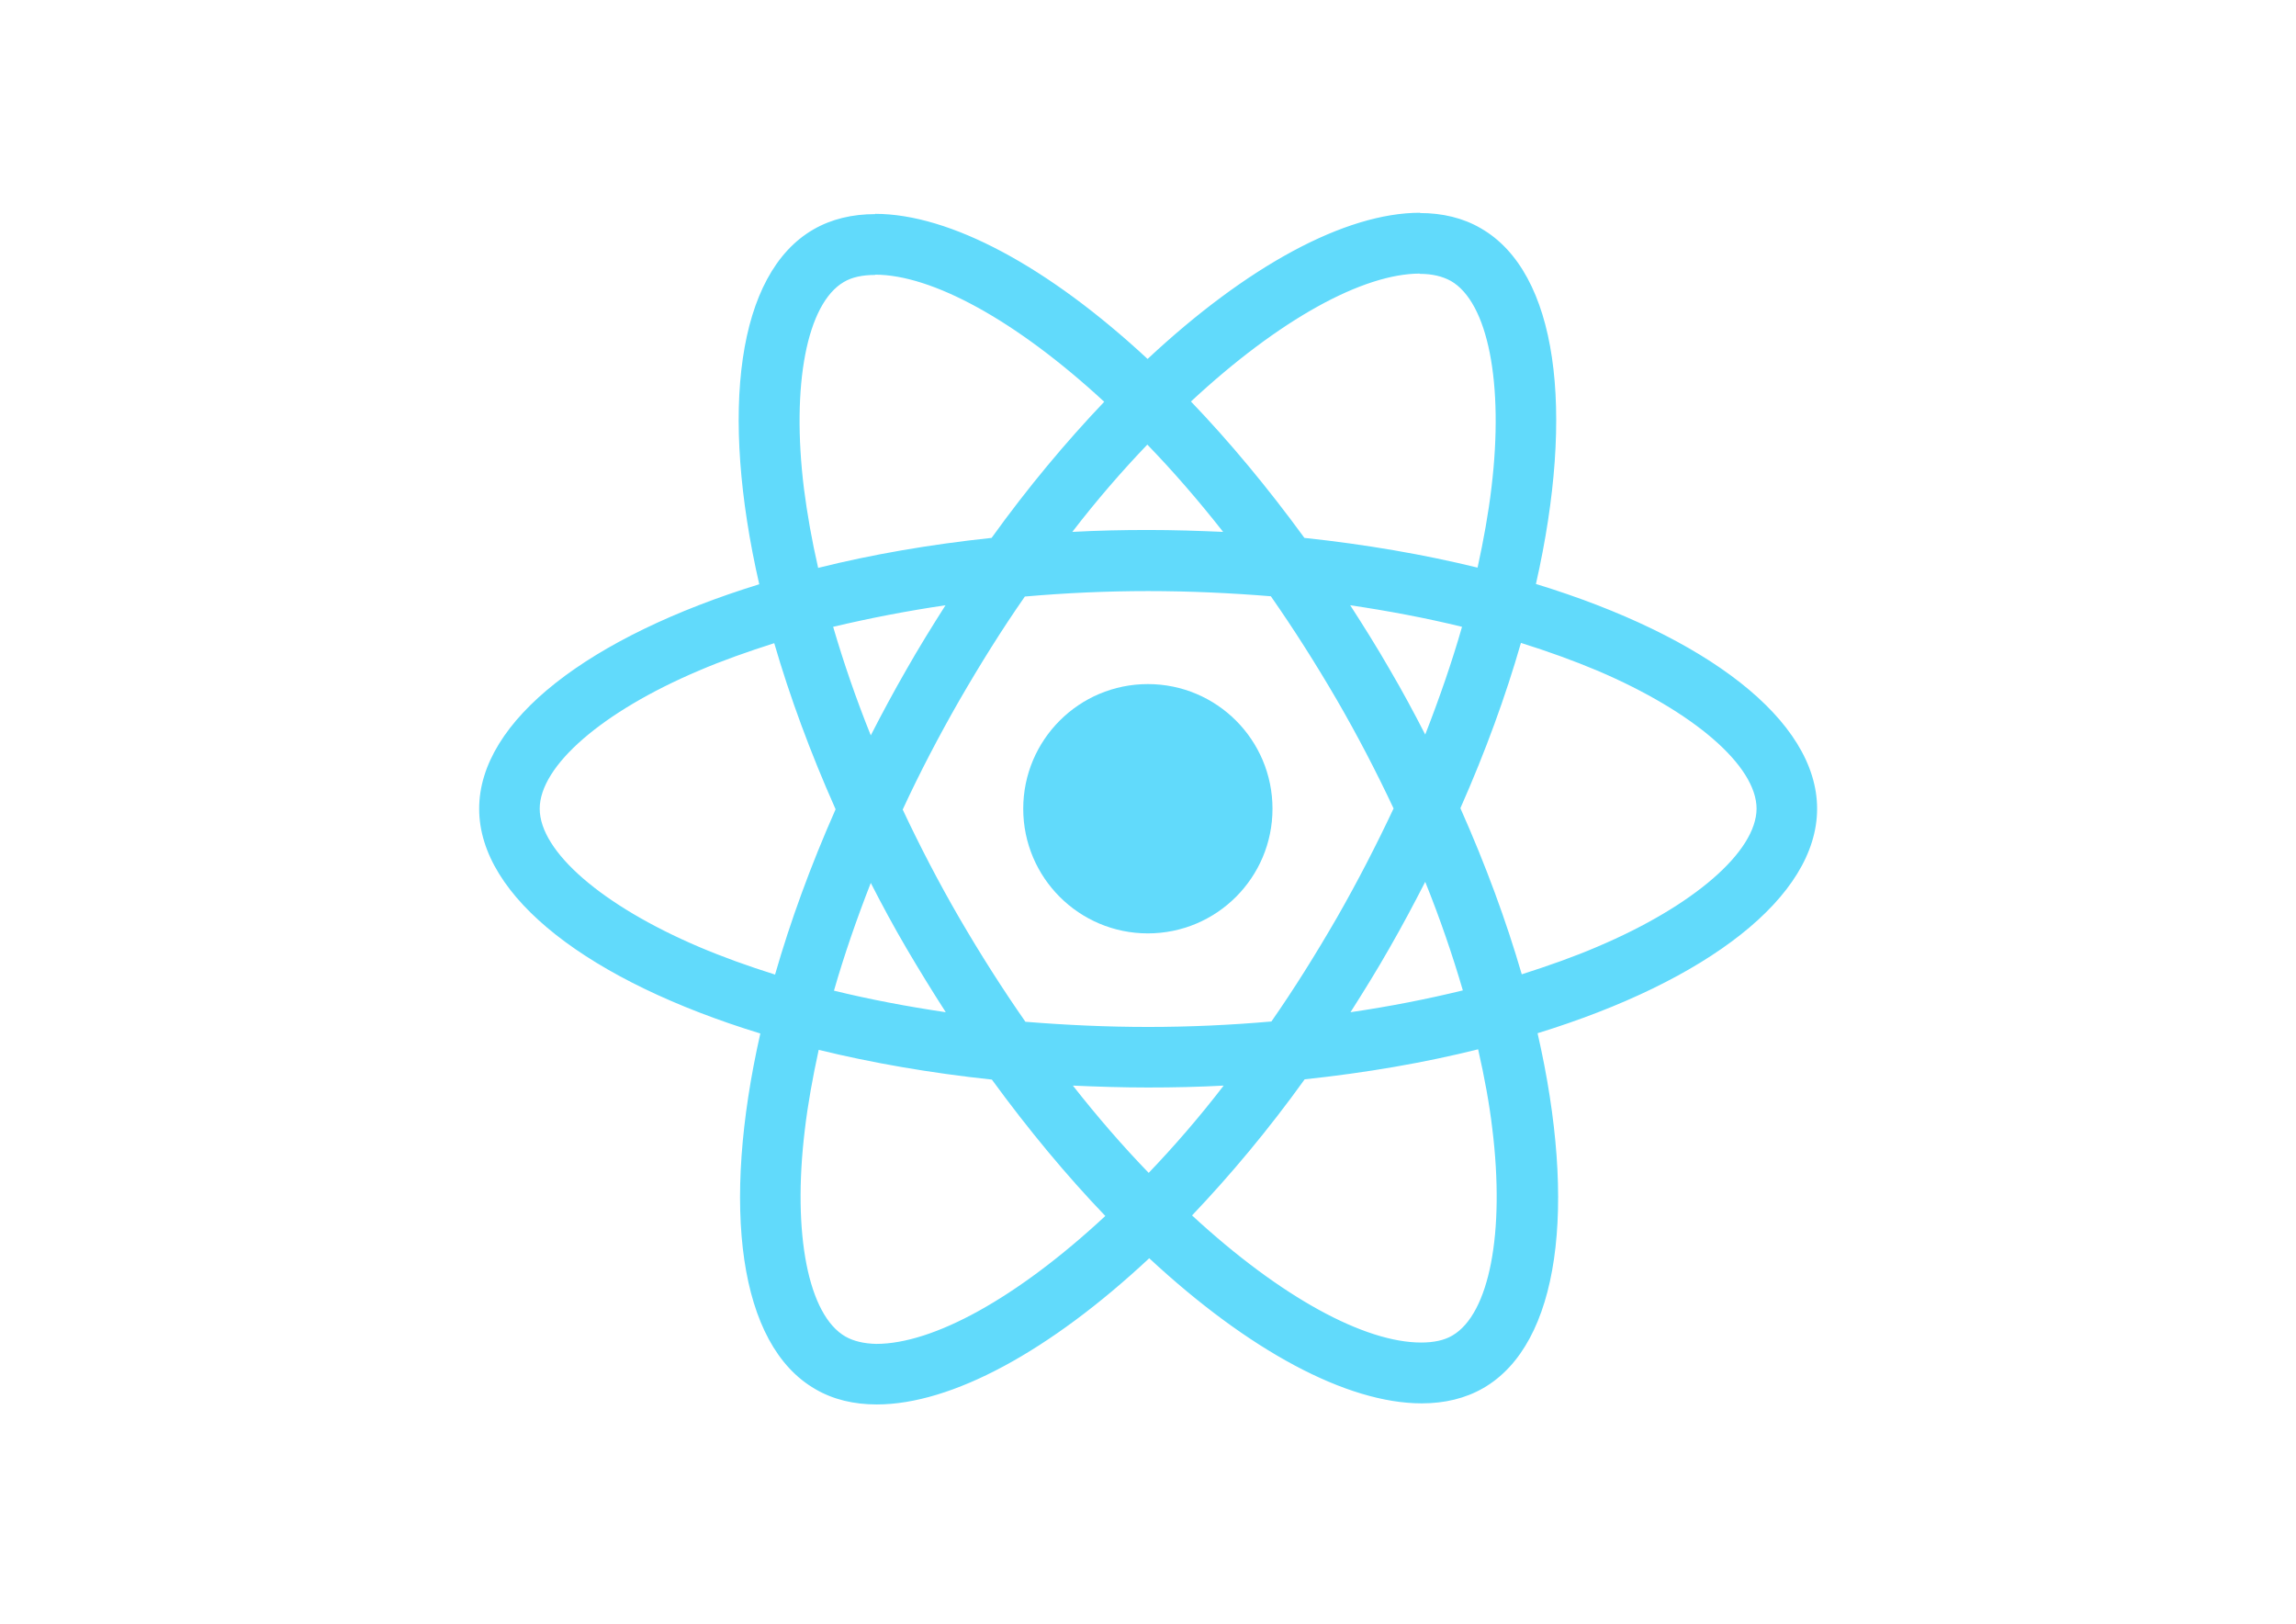
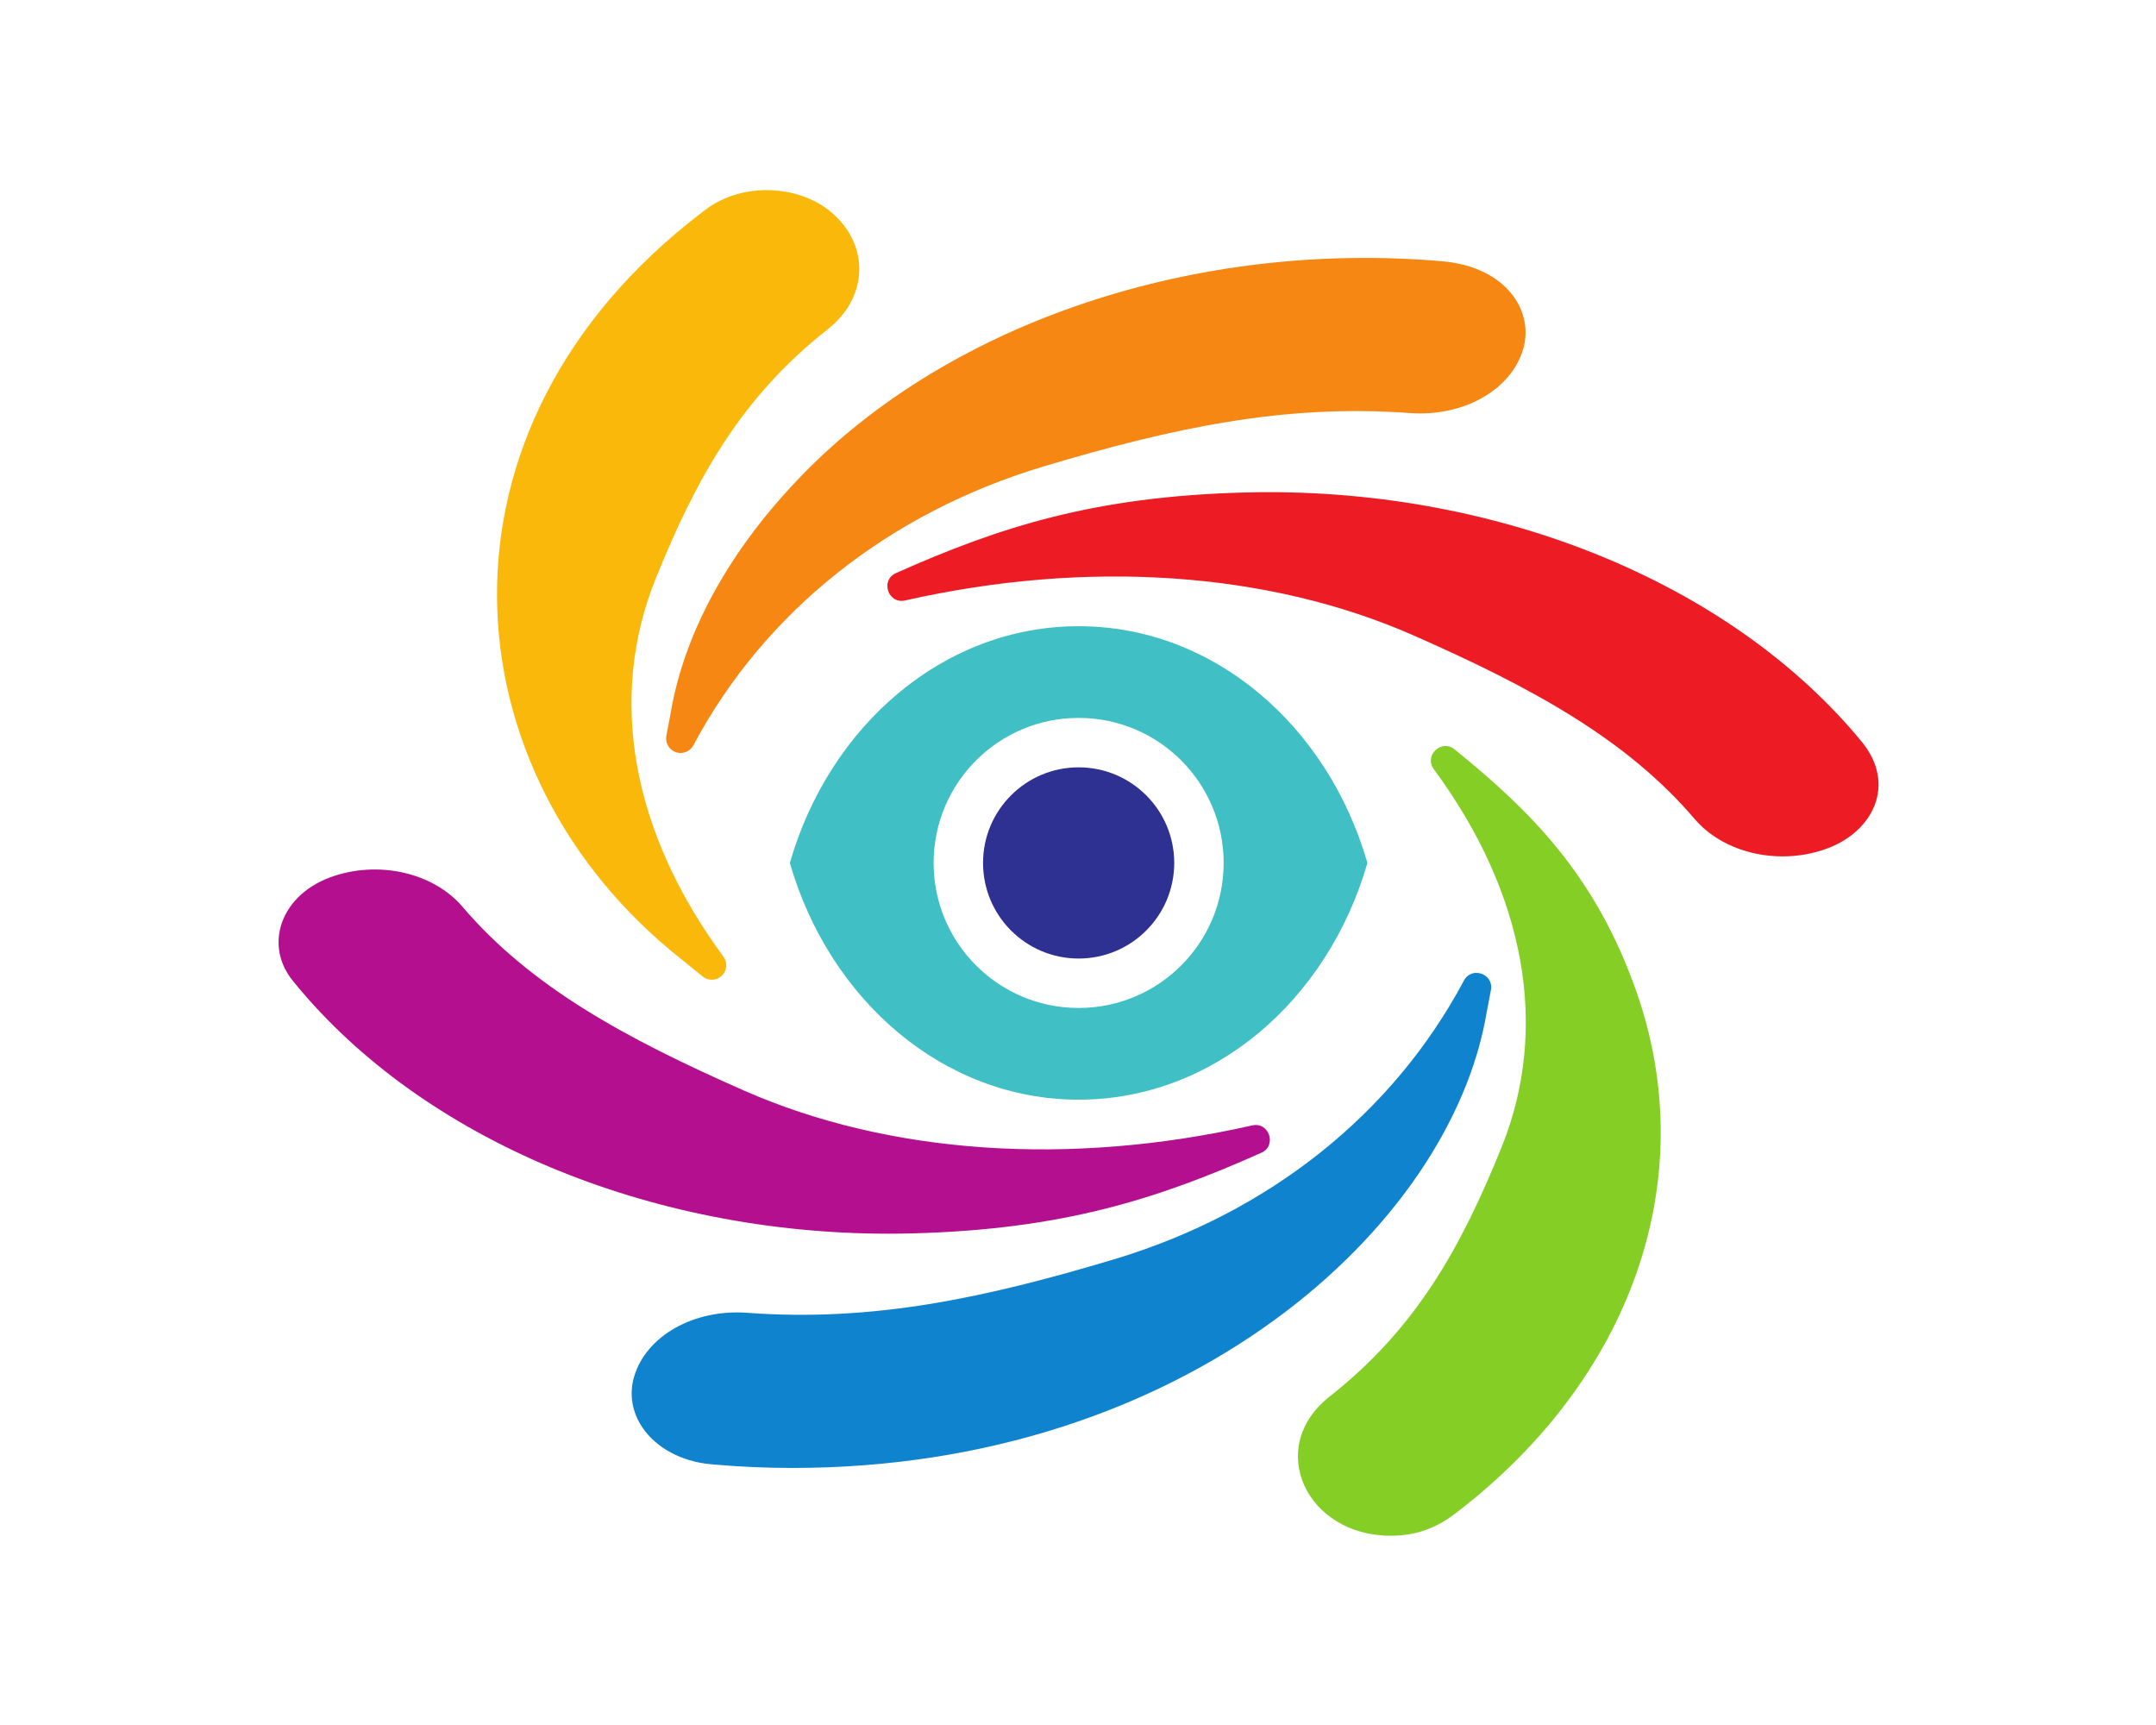
- <svg xmlns="http://www.w3.org/2000/svg" viewBox="0 0 841.9 595.3">
-   <g fill="#61DAFB">
-     <path d="M666.3 296.5c0-32.5-40.7-63.3-103.1-82.4 14.4-63.6 8-114.2-20.2-130.4-6.5-3.8-14.1-5.6-22.4-5.6v22.3c4.6 0 8.3.9 11.4 2.6 13.6 7.8 19.5 37.5 14.9 75.7-1.1 9.4-2.9 19.3-5.1 29.4-19.6-4.8-41-8.5-63.5-10.9-13.5-18.5-27.5-35.3-41.6-50 32.6-30.3 63.2-46.9 84-46.9V78c-27.5 0-63.5 19.6-99.9 53.6-36.4-33.8-72.4-53.2-99.9-53.2v22.3c20.7 0 51.4 16.5 84 46.6-14 14.7-28 31.4-41.3 49.9-22.6 2.4-44 6.1-63.6 11-2.3-10-4-19.7-5.2-29-4.7-38.2 1.1-67.9 14.6-75.8 3-1.8 6.9-2.6 11.5-2.6V78.5c-8.4 0-16 1.8-22.6 5.6-28.1 16.2-34.4 66.7-19.9 130.1-62.2 19.2-102.7 49.9-102.7 82.3 0 32.5 40.7 63.3 103.1 82.4-14.4 63.6-8 114.2 20.2 130.4 6.5 3.8 14.1 5.6 22.5 5.6 27.5 0 63.5-19.6 99.9-53.6 36.4 33.8 72.4 53.2 99.9 53.2 8.4 0 16-1.8 22.6-5.6 28.1-16.2 34.4-66.7 19.9-130.1 62-19.1 102.5-49.9 102.5-82.3zm-130.2-66.7c-3.7 12.9-8.3 26.2-13.5 39.5-4.1-8-8.4-16-13.1-24-4.6-8-9.5-15.8-14.4-23.4 14.2 2.1 27.9 4.7 41 7.9zm-45.8 106.5c-7.8 13.5-15.8 26.3-24.1 38.2-14.9 1.3-30 2-45.2 2-15.1 0-30.2-.7-45-1.9-8.3-11.9-16.4-24.6-24.2-38-7.6-13.1-14.5-26.4-20.8-39.8 6.2-13.4 13.2-26.8 20.7-39.9 7.8-13.5 15.8-26.3 24.1-38.2 14.9-1.3 30-2 45.2-2 15.1 0 30.2.7 45 1.9 8.3 11.9 16.4 24.6 24.2 38 7.6 13.1 14.5 26.4 20.8 39.8-6.3 13.4-13.2 26.8-20.7 39.9zm32.3-13c5.4 13.4 10 26.8 13.8 39.8-13.1 3.2-26.9 5.9-41.2 8 4.9-7.7 9.8-15.6 14.4-23.7 4.6-8 8.9-16.1 13-24.1zM421.2 430c-9.3-9.6-18.6-20.3-27.8-32 9 .4 18.2.7 27.5.7 9.4 0 18.7-.2 27.8-.7-9 11.7-18.3 22.4-27.5 32zm-74.4-58.9c-14.2-2.1-27.9-4.7-41-7.9 3.7-12.9 8.3-26.2 13.5-39.5 4.1 8 8.4 16 13.1 24 4.7 8 9.5 15.8 14.4 23.4zM420.7 163c9.3 9.6 18.6 20.3 27.8 32-9-.4-18.2-.7-27.5-.7-9.4 0-18.7.2-27.8.7 9-11.7 18.3-22.4 27.5-32zm-74 58.9c-4.9 7.7-9.8 15.6-14.4 23.7-4.6 8-8.9 16-13 24-5.4-13.4-10-26.8-13.8-39.8 13.1-3.1 26.9-5.8 41.2-7.9zm-90.5 125.2c-35.4-15.1-58.3-34.9-58.3-50.6 0-15.7 22.9-35.6 58.3-50.6 8.6-3.7 18-7 27.7-10.1 5.7 19.6 13.2 40 22.5 60.9-9.2 20.8-16.6 41.1-22.2 60.6-9.9-3.1-19.3-6.5-28-10.2zM310 490c-13.6-7.8-19.5-37.5-14.9-75.7 1.1-9.4 2.9-19.3 5.1-29.4 19.6 4.8 41 8.5 63.5 10.9 13.5 18.5 27.5 35.3 41.6 50-32.6 30.3-63.2 46.9-84 46.9-4.5-.1-8.3-1-11.3-2.7zm237.2-76.2c4.7 38.2-1.1 67.9-14.6 75.8-3 1.8-6.9 2.6-11.5 2.6-20.7 0-51.4-16.5-84-46.6 14-14.7 28-31.4 41.3-49.9 22.6-2.4 44-6.1 63.6-11 2.3 10.1 4.1 19.8 5.2 29.1zm38.5-66.7c-8.6 3.7-18 7-27.7 10.1-5.7-19.6-13.2-40-22.5-60.9 9.2-20.8 16.6-41.1 22.2-60.6 9.9 3.1 19.3 6.5 28.1 10.2 35.4 15.1 58.3 34.9 58.3 50.6-.1 15.7-23 35.6-58.4 50.6zM320.8 78.4z" />
-     <circle cx="420.9" cy="296.5" r="45.7" />
-     <path d="M520.5 78.1z" />
+ <svg xmlns="http://www.w3.org/2000/svg" version="1.1" width="1280" height="1024" viewBox="0 0 1280 1024" xml:space="preserve">
+   <defs>
+ </defs>
+   <g transform="matrix(1 0 0 1 640 512)" id="background-logo">
+     <rect style="stroke: none; stroke-width: 0; stroke-dasharray: none; stroke-linecap: butt; stroke-dashoffset: 0; stroke-linejoin: miter; stroke-miterlimit: 4; fill: rgb(255,255,255); fill-opacity: 0; fill-rule: nonzero; opacity: 1;" paint-order="stroke" x="-640" y="-512" rx="0" ry="0" width="1280" height="1024" />
+   </g>
+   <g transform="matrix(3.009771 0 0 3.009771 640.3254 512.2603)" id="logo-logo">
+     <g style="" paint-order="stroke">
+       <g transform="matrix(0.2725406 0 0 -0.2725406 0.01726631 -0.00014342)">
+         <path style="stroke: none; stroke-width: 1; stroke-dasharray: none; stroke-linecap: butt; stroke-dashoffset: 0; stroke-linejoin: miter; stroke-miterlimit: 4; fill: rgb(64,191,197); fill-rule: nonzero; opacity: 1;" paint-order="stroke" transform=" translate(0, -171.3215)" d="M 0 0 C 97.649 0 180.377 71.895 209.011 171.322 C 180.377 270.749 97.649 342.643 0 342.643 C -97.649 342.643 -180.377 270.749 -209.011 171.322 C -180.377 71.895 -97.649 0 0 0" stroke-linecap="round" />
+       </g>
+       <g transform="matrix(0.2725406 0 0 -0.2725406 -78.98059 -54.82983)">
+         <path style="stroke: none; stroke-width: 1; stroke-dasharray: none; stroke-linecap: butt; stroke-dashoffset: 0; stroke-linejoin: miter; stroke-miterlimit: 4; fill: rgb(250,184,10); fill-rule: nonzero; opacity: 1;" paint-order="stroke" transform=" translate(3.091178, -271.4601)" d="M 0 0 L 14.676 -11.916 C 18.78 -15.25 24.711 -14.997 28.522 -11.363 C 32.339 -7.715 32.851 -1.802 29.718 2.445 C -36.745 92.504 -54.172 189.649 -19.362 275.973 C 10.036 348.648 42.441 407.136 105.034 456.364 C 133.565 478.798 135.681 514.657 110.543 538.683 C 86.787 561.389 43.993 563.504 17.088 543.298 L 14.625 541.437 C -191.487 384.733 -171.229 134.617 0 0" stroke-linecap="round" />
+       </g>
+       <g transform="matrix(0.2725406 0 0 -0.2725406 3.409872 -70.50646)">
+         <path style="stroke: none; stroke-width: 1; stroke-dasharray: none; stroke-linecap: butt; stroke-dashoffset: 0; stroke-linejoin: miter; stroke-miterlimit: 4; fill: rgb(246,135,18); fill-rule: nonzero; opacity: 1;" paint-order="stroke" transform=" translate(-307.7728, -150.5269)" d="M 0 0 L -3.071 -16.168 C -4.039 -21.26 -1.14 -26.293 3.749 -28.015 C 4.893 -28.418 6.066 -28.61 7.225 -28.61 C 11.009 -28.61 14.618 -26.551 16.482 -23.048 C 67.808 73.451 157.773 145.108 269.796 178.718 C 363.543 206.769 444.526 224.096 535.037 217.399 C 573.745 214.568 608.174 233.932 617.019 263.482 L 617.019 263.484 C 625.132 290.569 605.544 323.052 558.59 327.236 C 380.864 342.68 203.544 283.633 95.792 173.136 C 43.098 119.106 9.961 59.162 0 0" stroke-linecap="round" />
+       </g>
+       <g transform="matrix(0.2725406 0 0 -0.2725406 60.04541 -37.20944)">
+         <path style="stroke: none; stroke-width: 1; stroke-dasharray: none; stroke-linecap: butt; stroke-dashoffset: 0; stroke-linejoin: miter; stroke-miterlimit: 4; fill: rgb(237,28,36); fill-rule: nonzero; opacity: 1;" paint-order="stroke" transform=" translate(346.6126, -48.92862)" d="M 0 0 C -95.335 115.991 -266.404 185.202 -446.526 180.489 C -555.252 177.675 -624.127 155.59 -699.087 122.15 C -710.575 117.023 -704.784 99.584 -692.507 102.352 C -560.32 132.199 -429.803 123.297 -325.004 77.283 C -238.068 39.028 -170.094 1.742 -120.932 -55.878 C -106.125 -73.235 -82.113 -82.86 -57.364 -82.858 C -46.599 -82.858 -35.694 -81.036 -25.347 -77.238 C 8.263 -64.902 25.128 -30.824 0 0" stroke-linecap="round" />
+       </g>
+       <g transform="matrix(0.2725406 0 0 -0.2725406 79.0546 54.81794)">
+         <path style="stroke: none; stroke-width: 1; stroke-dasharray: none; stroke-linecap: butt; stroke-dashoffset: 0; stroke-linejoin: miter; stroke-miterlimit: 4; fill: rgb(133,206,38); fill-rule: nonzero; opacity: 1;" paint-order="stroke" transform=" translate(-17.91271, 283.3331)" d="M 0 0 C -9.499 7.709 -22.308 -4.51 -15.04 -14.362 C 51.423 -104.419 68.85 -201.56 34.04 -287.887 C 4.635 -360.566 -27.771 -419.06 -90.36 -468.279 C -137.369 -505.255 -107.225 -569.098 -46.316 -569.098 C -27.477 -569.098 -13.096 -563.305 0.049 -553.353 C 128.249 -455.889 178.832 -311.539 132.07 -176.639 C 102.293 -90.765 54.465 -44.207 0 0" stroke-linecap="round" />
+       </g>
+       <g transform="matrix(0.2725406 0 0 -0.2725406 -3.375799 70.50649)">
+         <path style="stroke: none; stroke-width: 1; stroke-dasharray: none; stroke-linecap: butt; stroke-dashoffset: 0; stroke-linejoin: miter; stroke-miterlimit: 4; fill: rgb(16,131,207); fill-rule: nonzero; opacity: 1;" paint-order="stroke" transform=" translate(307.7736, 150.5279)" d="M 0 0 L 3.071 16.17 C 5.306 27.94 -10.884 33.585 -16.482 23.05 C -67.806 -73.448 -157.773 -145.103 -269.798 -178.714 C -363.543 -206.775 -444.525 -224.092 -535.035 -217.397 C -573.706 -214.527 -608.168 -233.928 -617.019 -263.484 C -620.772 -276.018 -618.645 -289.134 -611.028 -300.407 C -601.09 -315.111 -582.772 -325.029 -561.733 -326.958 L -558.588 -327.236 C -539.857 -328.866 -521.154 -329.664 -502.51 -329.664 C -218.277 -329.664 -26.244 -155.857 -2.2737367544323206e-13 0" stroke-linecap="round" />
+       </g>
+       <g transform="matrix(0.2725406 0 0 -0.2725406 -60.02859 37.20811)">
+         <path style="stroke: none; stroke-width: 1; stroke-dasharray: none; stroke-linecap: butt; stroke-dashoffset: 0; stroke-linejoin: miter; stroke-miterlimit: 4; fill: rgb(179,15,142); fill-rule: nonzero; opacity: 1;" paint-order="stroke" transform=" translate(99.9773, -131.5641)" d="M 0 0 C 108.751 2.815 177.619 24.915 252.561 58.339 C 264.064 63.468 258.225 80.94 245.981 78.137 C 113.801 48.286 -16.719 57.188 -121.519 103.205 C -208.456 141.459 -276.43 178.746 -325.592 236.364 C -346.84 261.277 -387.041 270.261 -421.179 257.727 C -439.653 250.946 -452.768 237.908 -457.164 221.959 C -460.925 208.311 -457.803 194.384 -448.368 182.747 L -446.524 180.487 C -354.217 68.178 -190.887 -0.221 -17.129 -0.221 C -11.433 -0.221 -5.714 -0.147 0 0" stroke-linecap="round" />
+       </g>
+       <g transform="matrix(0.2725406 0 0 -0.2725406 0.01723905 -0.0001979281)">
+         <path style="stroke: none; stroke-width: 1; stroke-dasharray: none; stroke-linecap: butt; stroke-dashoffset: 0; stroke-linejoin: miter; stroke-miterlimit: 4; fill: rgb(255,255,255); fill-rule: nonzero; opacity: 1;" paint-order="stroke" transform=" translate(104.953, 0)" d="M 0 0 C 0 -57.964 -46.989 -104.953 -104.953 -104.953 C -162.917 -104.953 -209.906 -57.964 -209.906 0 C -209.906 57.964 -162.917 104.953 -104.953 104.953 C -46.989 104.953 0 57.964 0 0" stroke-linecap="round" />
+       </g>
+       <g transform="matrix(0.2725406 0 0 -0.2725406 0.0172118 -0.0001979281)">
+         <path style="stroke: none; stroke-width: 1; stroke-dasharray: none; stroke-linecap: butt; stroke-dashoffset: 0; stroke-linejoin: miter; stroke-miterlimit: 4; fill: rgb(46,49,146); fill-rule: nonzero; opacity: 1;" paint-order="stroke" transform=" translate(69.186, 0)" d="M 0 0 C 0 -38.21 -30.976 -69.186 -69.186 -69.186 C -107.396 -69.186 -138.372 -38.21 -138.372 0 C -138.372 38.21 -107.396 69.186 -69.186 69.186 C -30.976 69.186 0 38.21 0 0" stroke-linecap="round" />
+       </g>
+     </g>
  </g>
</svg>
